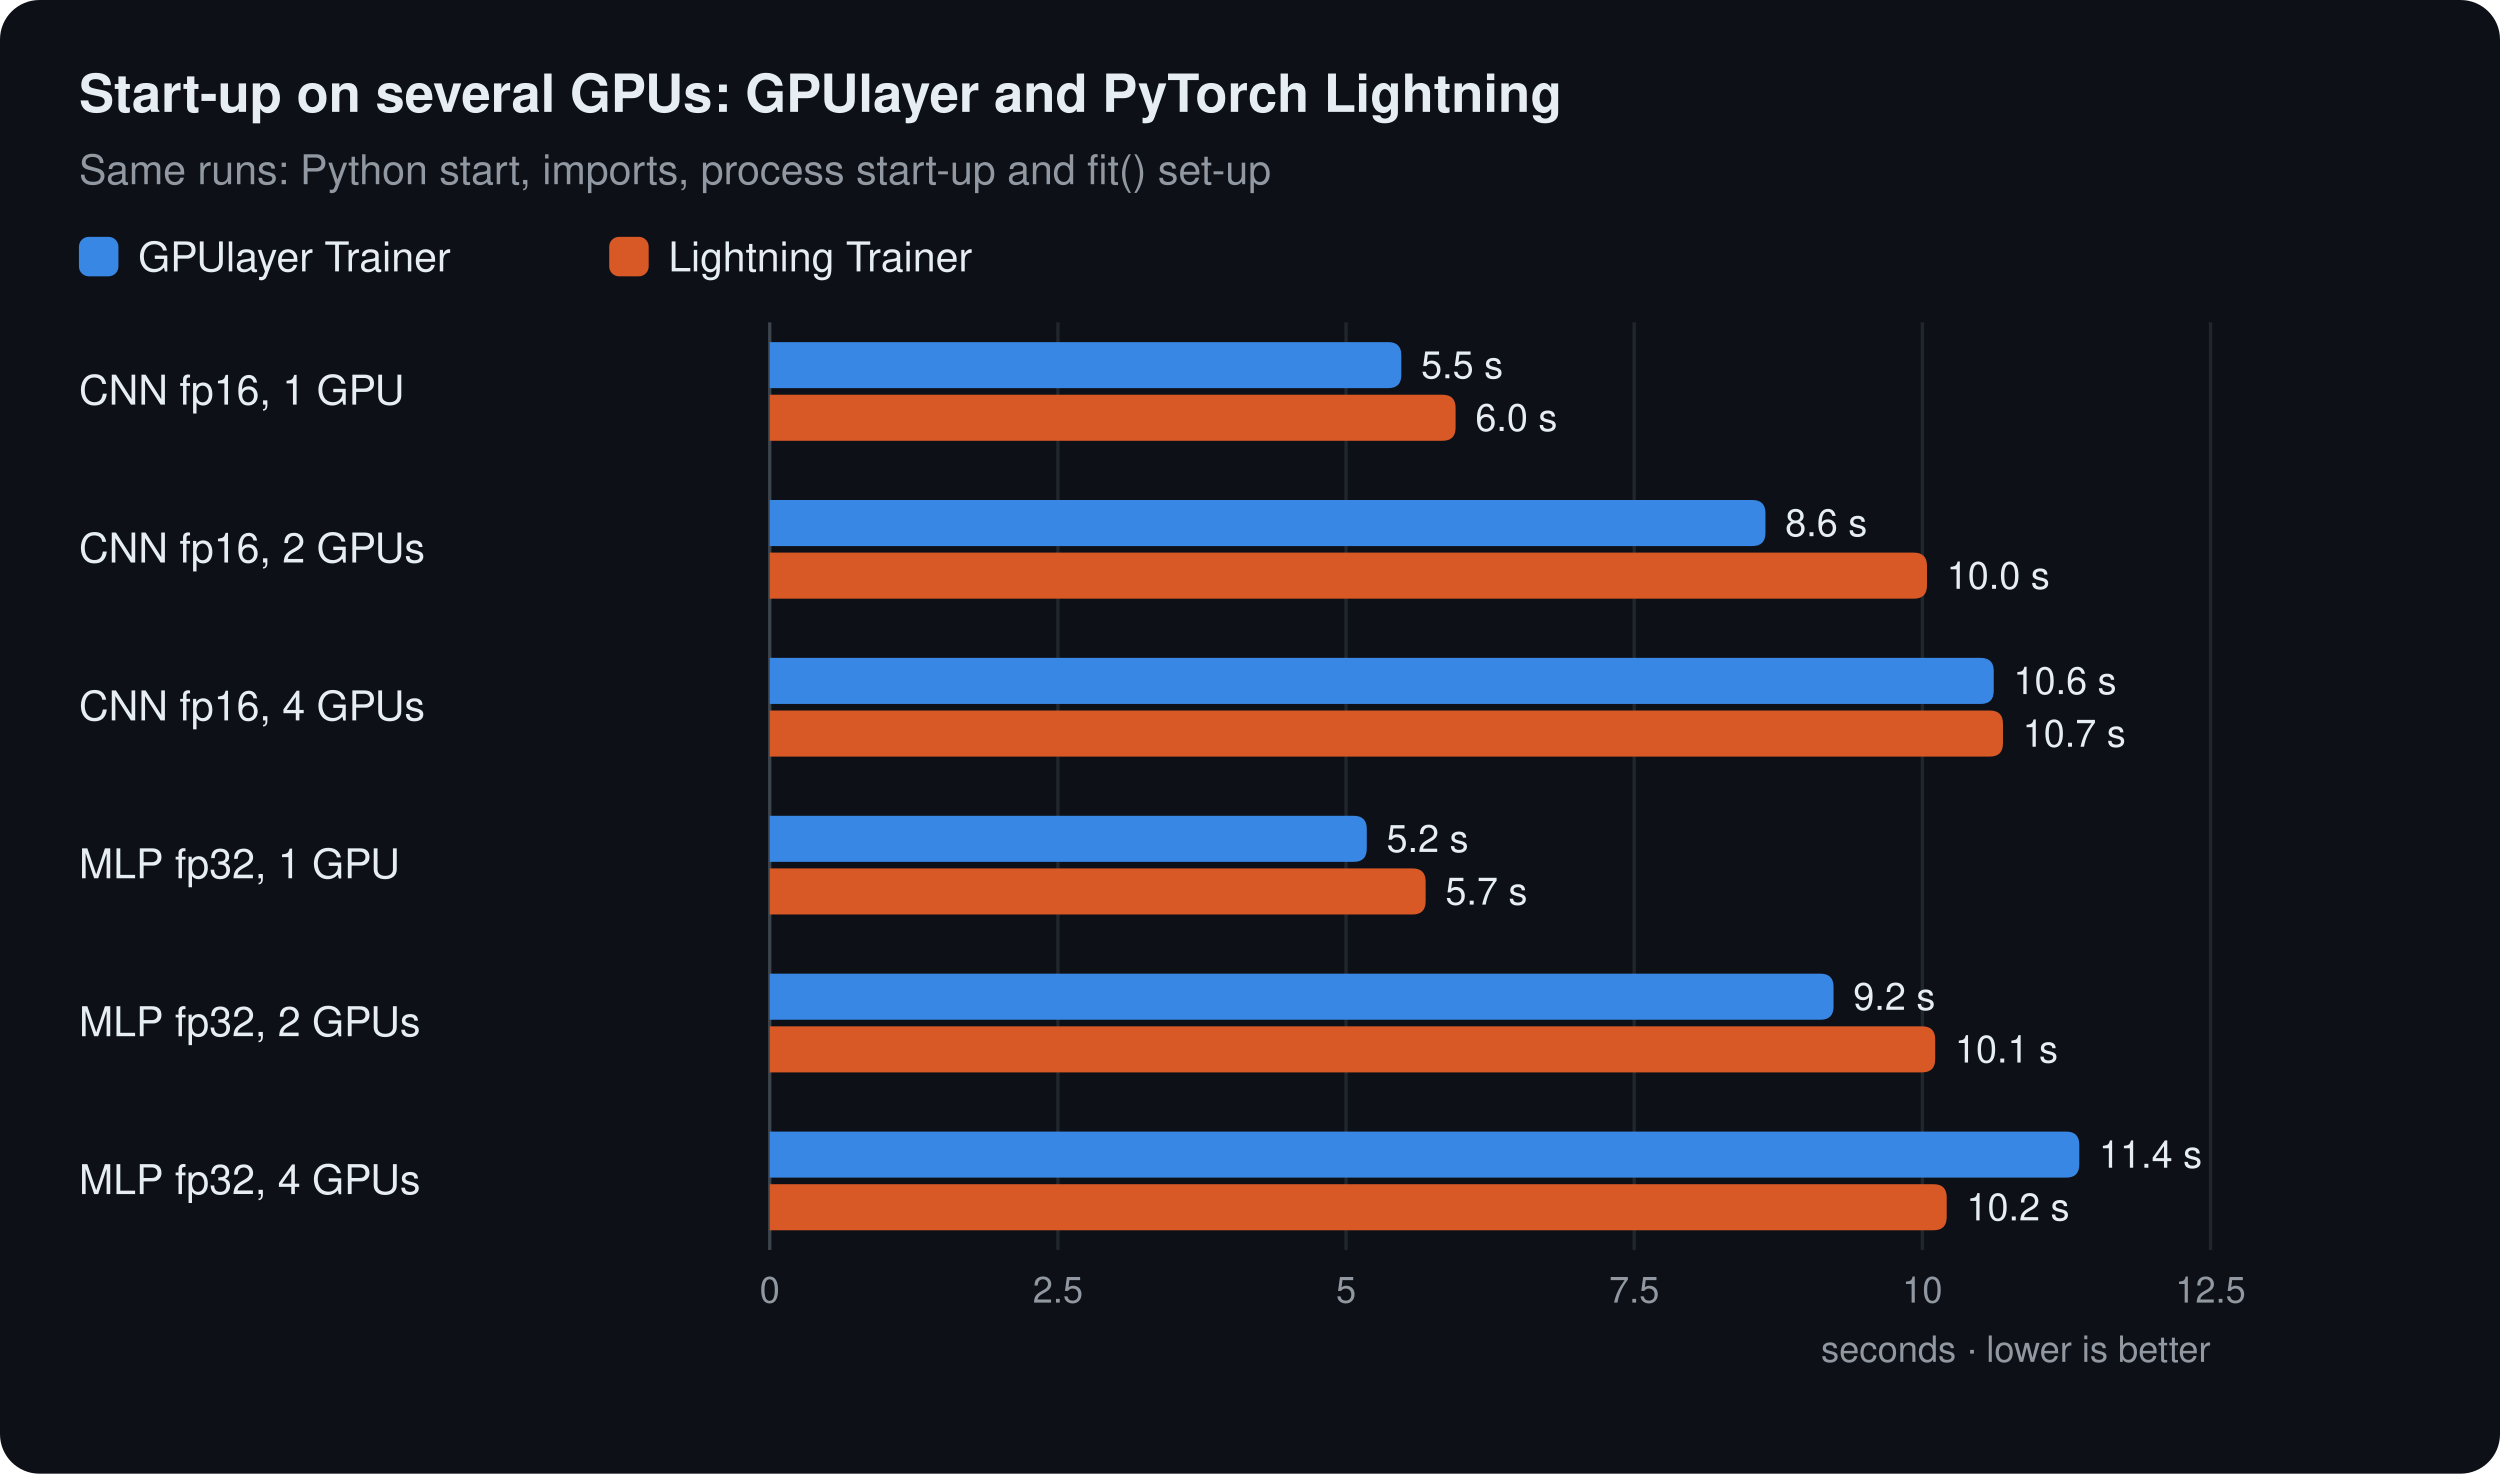
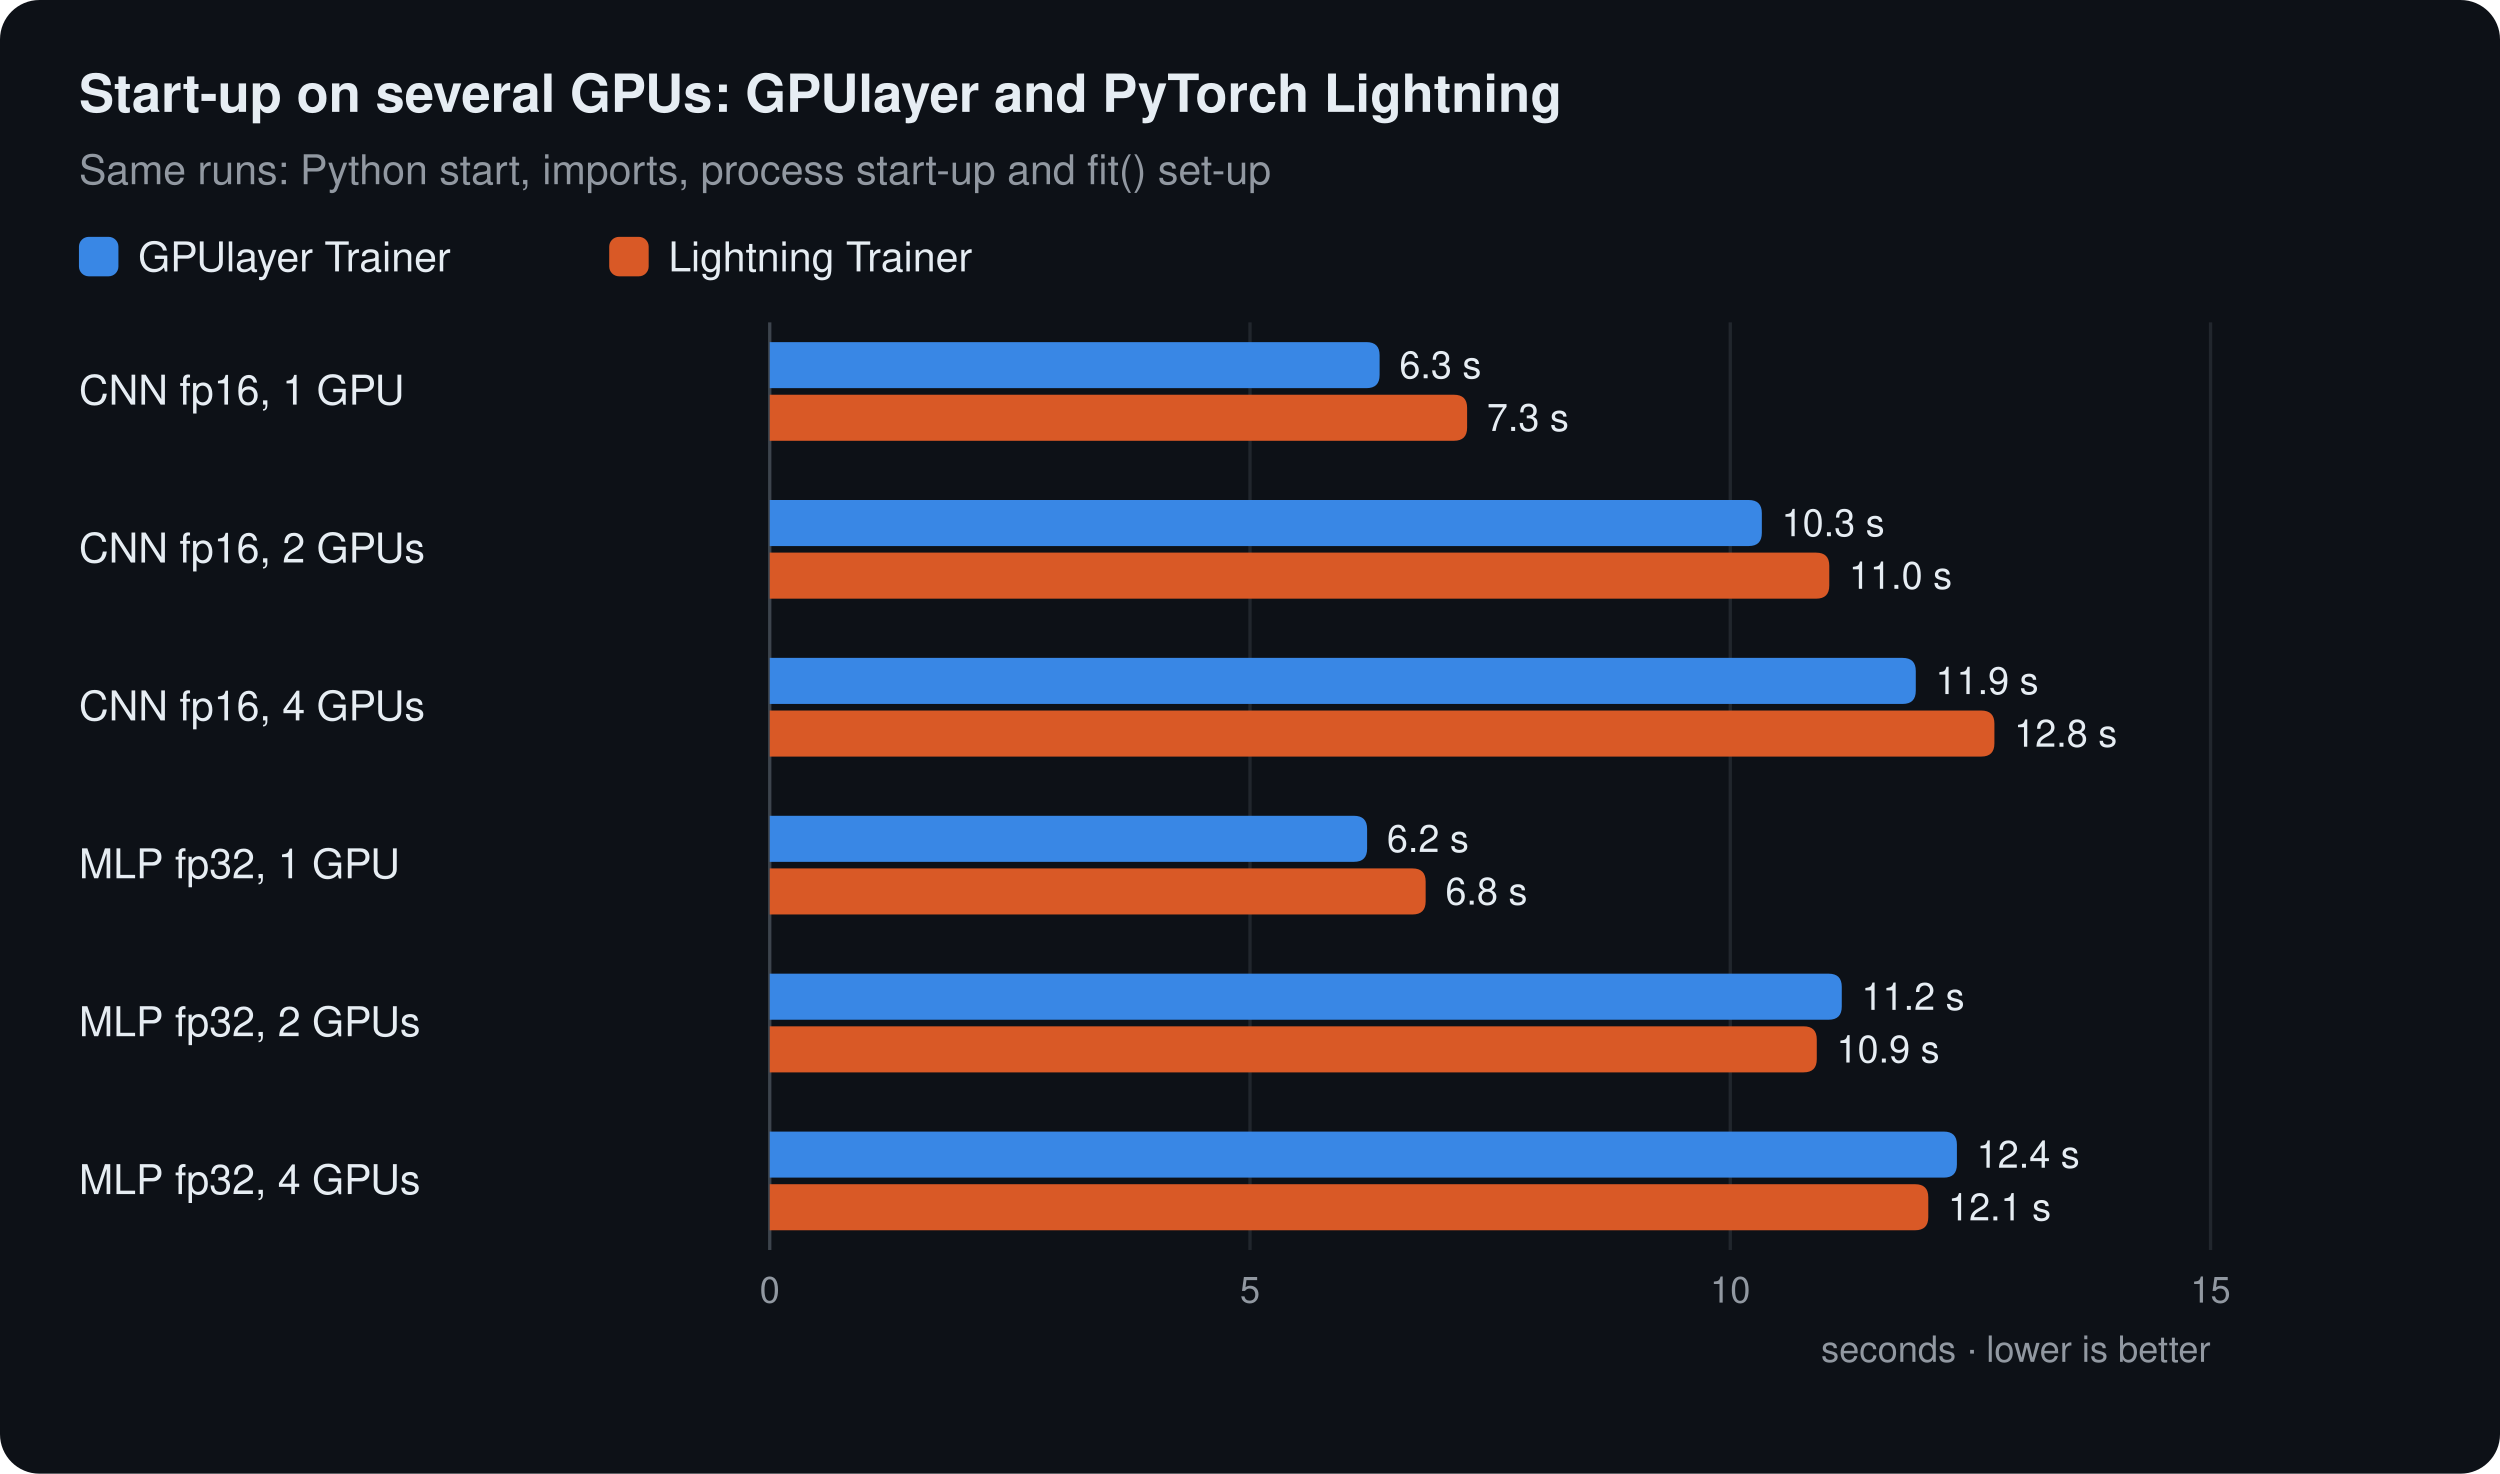
<svg xmlns="http://www.w3.org/2000/svg" viewBox="0 0 760 448" width="760" height="448" role="img" aria-label="Start-up on several GPUs: GPUlayer and PyTorch Lightning: Same runs: Python start, imports, process start-up and fit() set-up">
  <rect width="760" height="448" rx="12" fill="#0d1117" />
  <text x="24.0" y="34.0" font-family="-apple-system, 'Segoe UI', Helvetica, Arial, sans-serif" font-size="16" font-weight="600" fill="#e6edf3" text-anchor="start">Start-up on several GPUs: GPUlayer and PyTorch Lightning</text>
  <text x="24.0" y="56.0" font-family="-apple-system, 'Segoe UI', Helvetica, Arial, sans-serif" font-size="12.5" font-weight="400" fill="#9198a1" text-anchor="start">Same runs: Python start, imports, process start-up and fit() set-up</text>
  <rect x="24" y="72" width="12" height="12" rx="3" fill="#3987e5" />
  <text x="42.0" y="82.5" font-family="-apple-system, 'Segoe UI', Helvetica, Arial, sans-serif" font-size="12.5" font-weight="400" fill="#e6edf3" text-anchor="start">GPUlayer Trainer</text>
  <rect x="185.2" y="72" width="12" height="12" rx="3" fill="#d95926" />
  <text x="203.2" y="82.5" font-family="-apple-system, 'Segoe UI', Helvetica, Arial, sans-serif" font-size="12.5" font-weight="400" fill="#e6edf3" text-anchor="start">Lightning Trainer</text>
  <line x1="234.0" y1="98" x2="234.0" y2="380" stroke="#3d444d" stroke-width="1" />
  <text x="234.0" y="396.0" font-family="-apple-system, 'Segoe UI', Helvetica, Arial, sans-serif" font-size="11" font-weight="400" fill="#9198a1" text-anchor="middle">0</text>
-   <line x1="321.6" y1="98" x2="321.6" y2="380" stroke="#21262d" stroke-width="1" />
-   <text x="321.6" y="396.0" font-family="-apple-system, 'Segoe UI', Helvetica, Arial, sans-serif" font-size="11" font-weight="400" fill="#9198a1" text-anchor="middle">2.5</text>
-   <line x1="409.2" y1="98" x2="409.2" y2="380" stroke="#21262d" stroke-width="1" />
-   <text x="409.2" y="396.0" font-family="-apple-system, 'Segoe UI', Helvetica, Arial, sans-serif" font-size="11" font-weight="400" fill="#9198a1" text-anchor="middle">5</text>
-   <line x1="496.8" y1="98" x2="496.8" y2="380" stroke="#21262d" stroke-width="1" />
-   <text x="496.8" y="396.0" font-family="-apple-system, 'Segoe UI', Helvetica, Arial, sans-serif" font-size="11" font-weight="400" fill="#9198a1" text-anchor="middle">7.5</text>
-   <line x1="584.4" y1="98" x2="584.4" y2="380" stroke="#21262d" stroke-width="1" />
-   <text x="584.4" y="396.0" font-family="-apple-system, 'Segoe UI', Helvetica, Arial, sans-serif" font-size="11" font-weight="400" fill="#9198a1" text-anchor="middle">10</text>
+   <line x1="380.0" y1="98" x2="380.0" y2="380" stroke="#21262d" stroke-width="1" />
+   <text x="380.0" y="396.0" font-family="-apple-system, 'Segoe UI', Helvetica, Arial, sans-serif" font-size="11" font-weight="400" fill="#9198a1" text-anchor="middle">5</text>
+   <line x1="526.0" y1="98" x2="526.0" y2="380" stroke="#21262d" stroke-width="1" />
+   <text x="526.0" y="396.0" font-family="-apple-system, 'Segoe UI', Helvetica, Arial, sans-serif" font-size="11" font-weight="400" fill="#9198a1" text-anchor="middle">10</text>
  <line x1="672.0" y1="98" x2="672.0" y2="380" stroke="#21262d" stroke-width="1" />
-   <text x="672.0" y="396.0" font-family="-apple-system, 'Segoe UI', Helvetica, Arial, sans-serif" font-size="11" font-weight="400" fill="#9198a1" text-anchor="middle">12.5</text>
+   <text x="672.0" y="396.0" font-family="-apple-system, 'Segoe UI', Helvetica, Arial, sans-serif" font-size="11" font-weight="400" fill="#9198a1" text-anchor="middle">15</text>
  <text x="672.0" y="414.0" font-family="-apple-system, 'Segoe UI', Helvetica, Arial, sans-serif" font-size="11" font-weight="400" fill="#9198a1" text-anchor="end">seconds · lower is better</text>
  <text x="24.0" y="123.0" font-family="-apple-system, 'Segoe UI', Helvetica, Arial, sans-serif" font-size="12.5" font-weight="400" fill="#e6edf3" text-anchor="start">CNN fp16, 1 GPU</text>
-   <path d="M234.0 104.0H422.0Q426.0 104.0 426.0 108.0V114.0Q426.0 118.0 422.0 118.0H234.0Z" fill="#3987e5" />
-   <text x="432.0" y="115.0" font-family="-apple-system, 'Segoe UI', Helvetica, Arial, sans-serif" font-size="11.5" font-weight="400" fill="#e6edf3" text-anchor="start">5.5 s</text>
-   <path d="M234.0 120.0H438.5Q442.5 120.0 442.5 124.0V130.0Q442.5 134.0 438.5 134.0H234.0Z" fill="#d95926" />
-   <text x="448.5" y="131.0" font-family="-apple-system, 'Segoe UI', Helvetica, Arial, sans-serif" font-size="11.5" font-weight="400" fill="#e6edf3" text-anchor="start">6.0 s</text>
+   <path d="M234.0 104.0H415.4Q419.4 104.0 419.4 108.0V114.0Q419.4 118.0 415.4 118.0H234.0Z" fill="#3987e5" />
+   <text x="425.4" y="115.0" font-family="-apple-system, 'Segoe UI', Helvetica, Arial, sans-serif" font-size="11.5" font-weight="400" fill="#e6edf3" text-anchor="start">6.3 s</text>
+   <path d="M234.0 120.0H442.0Q446.0 120.0 446.0 124.0V130.0Q446.0 134.0 442.0 134.0H234.0Z" fill="#d95926" />
+   <text x="452.0" y="131.0" font-family="-apple-system, 'Segoe UI', Helvetica, Arial, sans-serif" font-size="11.5" font-weight="400" fill="#e6edf3" text-anchor="start">7.3 s</text>
  <text x="24.0" y="171.0" font-family="-apple-system, 'Segoe UI', Helvetica, Arial, sans-serif" font-size="12.5" font-weight="400" fill="#e6edf3" text-anchor="start">CNN fp16, 2 GPUs</text>
-   <path d="M234.0 152.0H532.7Q536.7 152.0 536.7 156.0V162.0Q536.7 166.0 532.7 166.0H234.0Z" fill="#3987e5" />
-   <text x="542.7" y="163.0" font-family="-apple-system, 'Segoe UI', Helvetica, Arial, sans-serif" font-size="11.5" font-weight="400" fill="#e6edf3" text-anchor="start">8.6 s</text>
-   <path d="M234.0 168.0H581.8Q585.8 168.0 585.8 172.0V178.0Q585.8 182.0 581.8 182.0H234.0Z" fill="#d95926" />
-   <text x="591.8" y="179.0" font-family="-apple-system, 'Segoe UI', Helvetica, Arial, sans-serif" font-size="11.5" font-weight="400" fill="#e6edf3" text-anchor="start">10.0 s</text>
+   <path d="M234.0 152.0H531.6Q535.6 152.0 535.6 156.0V162.0Q535.6 166.0 531.6 166.0H234.0Z" fill="#3987e5" />
+   <text x="541.6" y="163.0" font-family="-apple-system, 'Segoe UI', Helvetica, Arial, sans-serif" font-size="11.5" font-weight="400" fill="#e6edf3" text-anchor="start">10.3 s</text>
+   <path d="M234.0 168.0H552.1Q556.1 168.0 556.1 172.0V178.0Q556.1 182.0 552.1 182.0H234.0Z" fill="#d95926" />
+   <text x="562.1" y="179.0" font-family="-apple-system, 'Segoe UI', Helvetica, Arial, sans-serif" font-size="11.5" font-weight="400" fill="#e6edf3" text-anchor="start">11.0 s</text>
  <text x="24.0" y="219.0" font-family="-apple-system, 'Segoe UI', Helvetica, Arial, sans-serif" font-size="12.5" font-weight="400" fill="#e6edf3" text-anchor="start">CNN fp16, 4 GPUs</text>
-   <path d="M234.0 200.0H602.1Q606.1 200.0 606.1 204.0V210.0Q606.1 214.0 602.1 214.0H234.0Z" fill="#3987e5" />
-   <text x="612.1" y="211.0" font-family="-apple-system, 'Segoe UI', Helvetica, Arial, sans-serif" font-size="11.5" font-weight="400" fill="#e6edf3" text-anchor="start">10.6 s</text>
-   <path d="M234.0 216.0H604.9Q608.9 216.0 608.9 220.0V226.0Q608.9 230.0 604.9 230.0H234.0Z" fill="#d95926" />
-   <text x="614.9" y="227.0" font-family="-apple-system, 'Segoe UI', Helvetica, Arial, sans-serif" font-size="11.5" font-weight="400" fill="#e6edf3" text-anchor="start">10.7 s</text>
+   <path d="M234.0 200.0H578.4Q582.4 200.0 582.4 204.0V210.0Q582.4 214.0 578.4 214.0H234.0Z" fill="#3987e5" />
+   <text x="588.4" y="211.0" font-family="-apple-system, 'Segoe UI', Helvetica, Arial, sans-serif" font-size="11.5" font-weight="400" fill="#e6edf3" text-anchor="start">11.9 s</text>
+   <path d="M234.0 216.0H602.3Q606.3 216.0 606.3 220.0V226.0Q606.3 230.0 602.3 230.0H234.0Z" fill="#d95926" />
+   <text x="612.3" y="227.0" font-family="-apple-system, 'Segoe UI', Helvetica, Arial, sans-serif" font-size="11.5" font-weight="400" fill="#e6edf3" text-anchor="start">12.8 s</text>
  <text x="24.0" y="267.0" font-family="-apple-system, 'Segoe UI', Helvetica, Arial, sans-serif" font-size="12.5" font-weight="400" fill="#e6edf3" text-anchor="start">MLP fp32, 1 GPU</text>
-   <path d="M234.0 248.0H411.5Q415.5 248.0 415.5 252.0V258.0Q415.5 262.0 411.5 262.0H234.0Z" fill="#3987e5" />
-   <text x="421.5" y="259.0" font-family="-apple-system, 'Segoe UI', Helvetica, Arial, sans-serif" font-size="11.5" font-weight="400" fill="#e6edf3" text-anchor="start">5.2 s</text>
+   <path d="M234.0 248.0H411.6Q415.6 248.0 415.6 252.0V258.0Q415.6 262.0 411.6 262.0H234.0Z" fill="#3987e5" />
+   <text x="421.6" y="259.0" font-family="-apple-system, 'Segoe UI', Helvetica, Arial, sans-serif" font-size="11.5" font-weight="400" fill="#e6edf3" text-anchor="start">6.2 s</text>
  <path d="M234.0 264.0H429.4Q433.4 264.0 433.4 268.0V274.0Q433.4 278.0 429.4 278.0H234.0Z" fill="#d95926" />
-   <text x="439.4" y="275.0" font-family="-apple-system, 'Segoe UI', Helvetica, Arial, sans-serif" font-size="11.5" font-weight="400" fill="#e6edf3" text-anchor="start">5.7 s</text>
+   <text x="439.4" y="275.0" font-family="-apple-system, 'Segoe UI', Helvetica, Arial, sans-serif" font-size="11.5" font-weight="400" fill="#e6edf3" text-anchor="start">6.8 s</text>
  <text x="24.0" y="315.0" font-family="-apple-system, 'Segoe UI', Helvetica, Arial, sans-serif" font-size="12.5" font-weight="400" fill="#e6edf3" text-anchor="start">MLP fp32, 2 GPUs</text>
-   <path d="M234.0 296.0H553.4Q557.4 296.0 557.4 300.0V306.0Q557.4 310.0 553.4 310.0H234.0Z" fill="#3987e5" />
-   <text x="563.4" y="307.0" font-family="-apple-system, 'Segoe UI', Helvetica, Arial, sans-serif" font-size="11.5" font-weight="400" fill="#e6edf3" text-anchor="start">9.2 s</text>
-   <path d="M234.0 312.0H584.3Q588.3 312.0 588.3 316.0V322.0Q588.3 326.0 584.3 326.0H234.0Z" fill="#d95926" />
-   <text x="594.3" y="323.0" font-family="-apple-system, 'Segoe UI', Helvetica, Arial, sans-serif" font-size="11.5" font-weight="400" fill="#e6edf3" text-anchor="start">10.1 s</text>
+   <path d="M234.0 296.0H555.9Q559.9 296.0 559.9 300.0V306.0Q559.9 310.0 555.9 310.0H234.0Z" fill="#3987e5" />
+   <text x="565.9" y="307.0" font-family="-apple-system, 'Segoe UI', Helvetica, Arial, sans-serif" font-size="11.5" font-weight="400" fill="#e6edf3" text-anchor="start">11.2 s</text>
+   <path d="M234.0 312.0H548.3Q552.3 312.0 552.3 316.0V322.0Q552.3 326.0 548.3 326.0H234.0Z" fill="#d95926" />
+   <text x="558.3" y="323.0" font-family="-apple-system, 'Segoe UI', Helvetica, Arial, sans-serif" font-size="11.5" font-weight="400" fill="#e6edf3" text-anchor="start">10.9 s</text>
  <text x="24.0" y="363.0" font-family="-apple-system, 'Segoe UI', Helvetica, Arial, sans-serif" font-size="12.5" font-weight="400" fill="#e6edf3" text-anchor="start">MLP fp32, 4 GPUs</text>
-   <path d="M234.0 344.0H628.1Q632.1 344.0 632.1 348.0V354.0Q632.1 358.0 628.1 358.0H234.0Z" fill="#3987e5" />
-   <text x="638.1" y="355.0" font-family="-apple-system, 'Segoe UI', Helvetica, Arial, sans-serif" font-size="11.5" font-weight="400" fill="#e6edf3" text-anchor="start">11.4 s</text>
-   <path d="M234.0 360.0H587.8Q591.8 360.0 591.8 364.0V370.0Q591.8 374.0 587.8 374.0H234.0Z" fill="#d95926" />
-   <text x="597.8" y="371.0" font-family="-apple-system, 'Segoe UI', Helvetica, Arial, sans-serif" font-size="11.5" font-weight="400" fill="#e6edf3" text-anchor="start">10.2 s</text>
+   <path d="M234.0 344.0H590.9Q594.9 344.0 594.9 348.0V354.0Q594.9 358.0 590.9 358.0H234.0Z" fill="#3987e5" />
+   <text x="600.9" y="355.0" font-family="-apple-system, 'Segoe UI', Helvetica, Arial, sans-serif" font-size="11.5" font-weight="400" fill="#e6edf3" text-anchor="start">12.4 s</text>
+   <path d="M234.0 360.0H582.2Q586.2 360.0 586.2 364.0V370.0Q586.2 374.0 582.2 374.0H234.0Z" fill="#d95926" />
+   <text x="592.2" y="371.0" font-family="-apple-system, 'Segoe UI', Helvetica, Arial, sans-serif" font-size="11.5" font-weight="400" fill="#e6edf3" text-anchor="start">12.1 s</text>
</svg>
